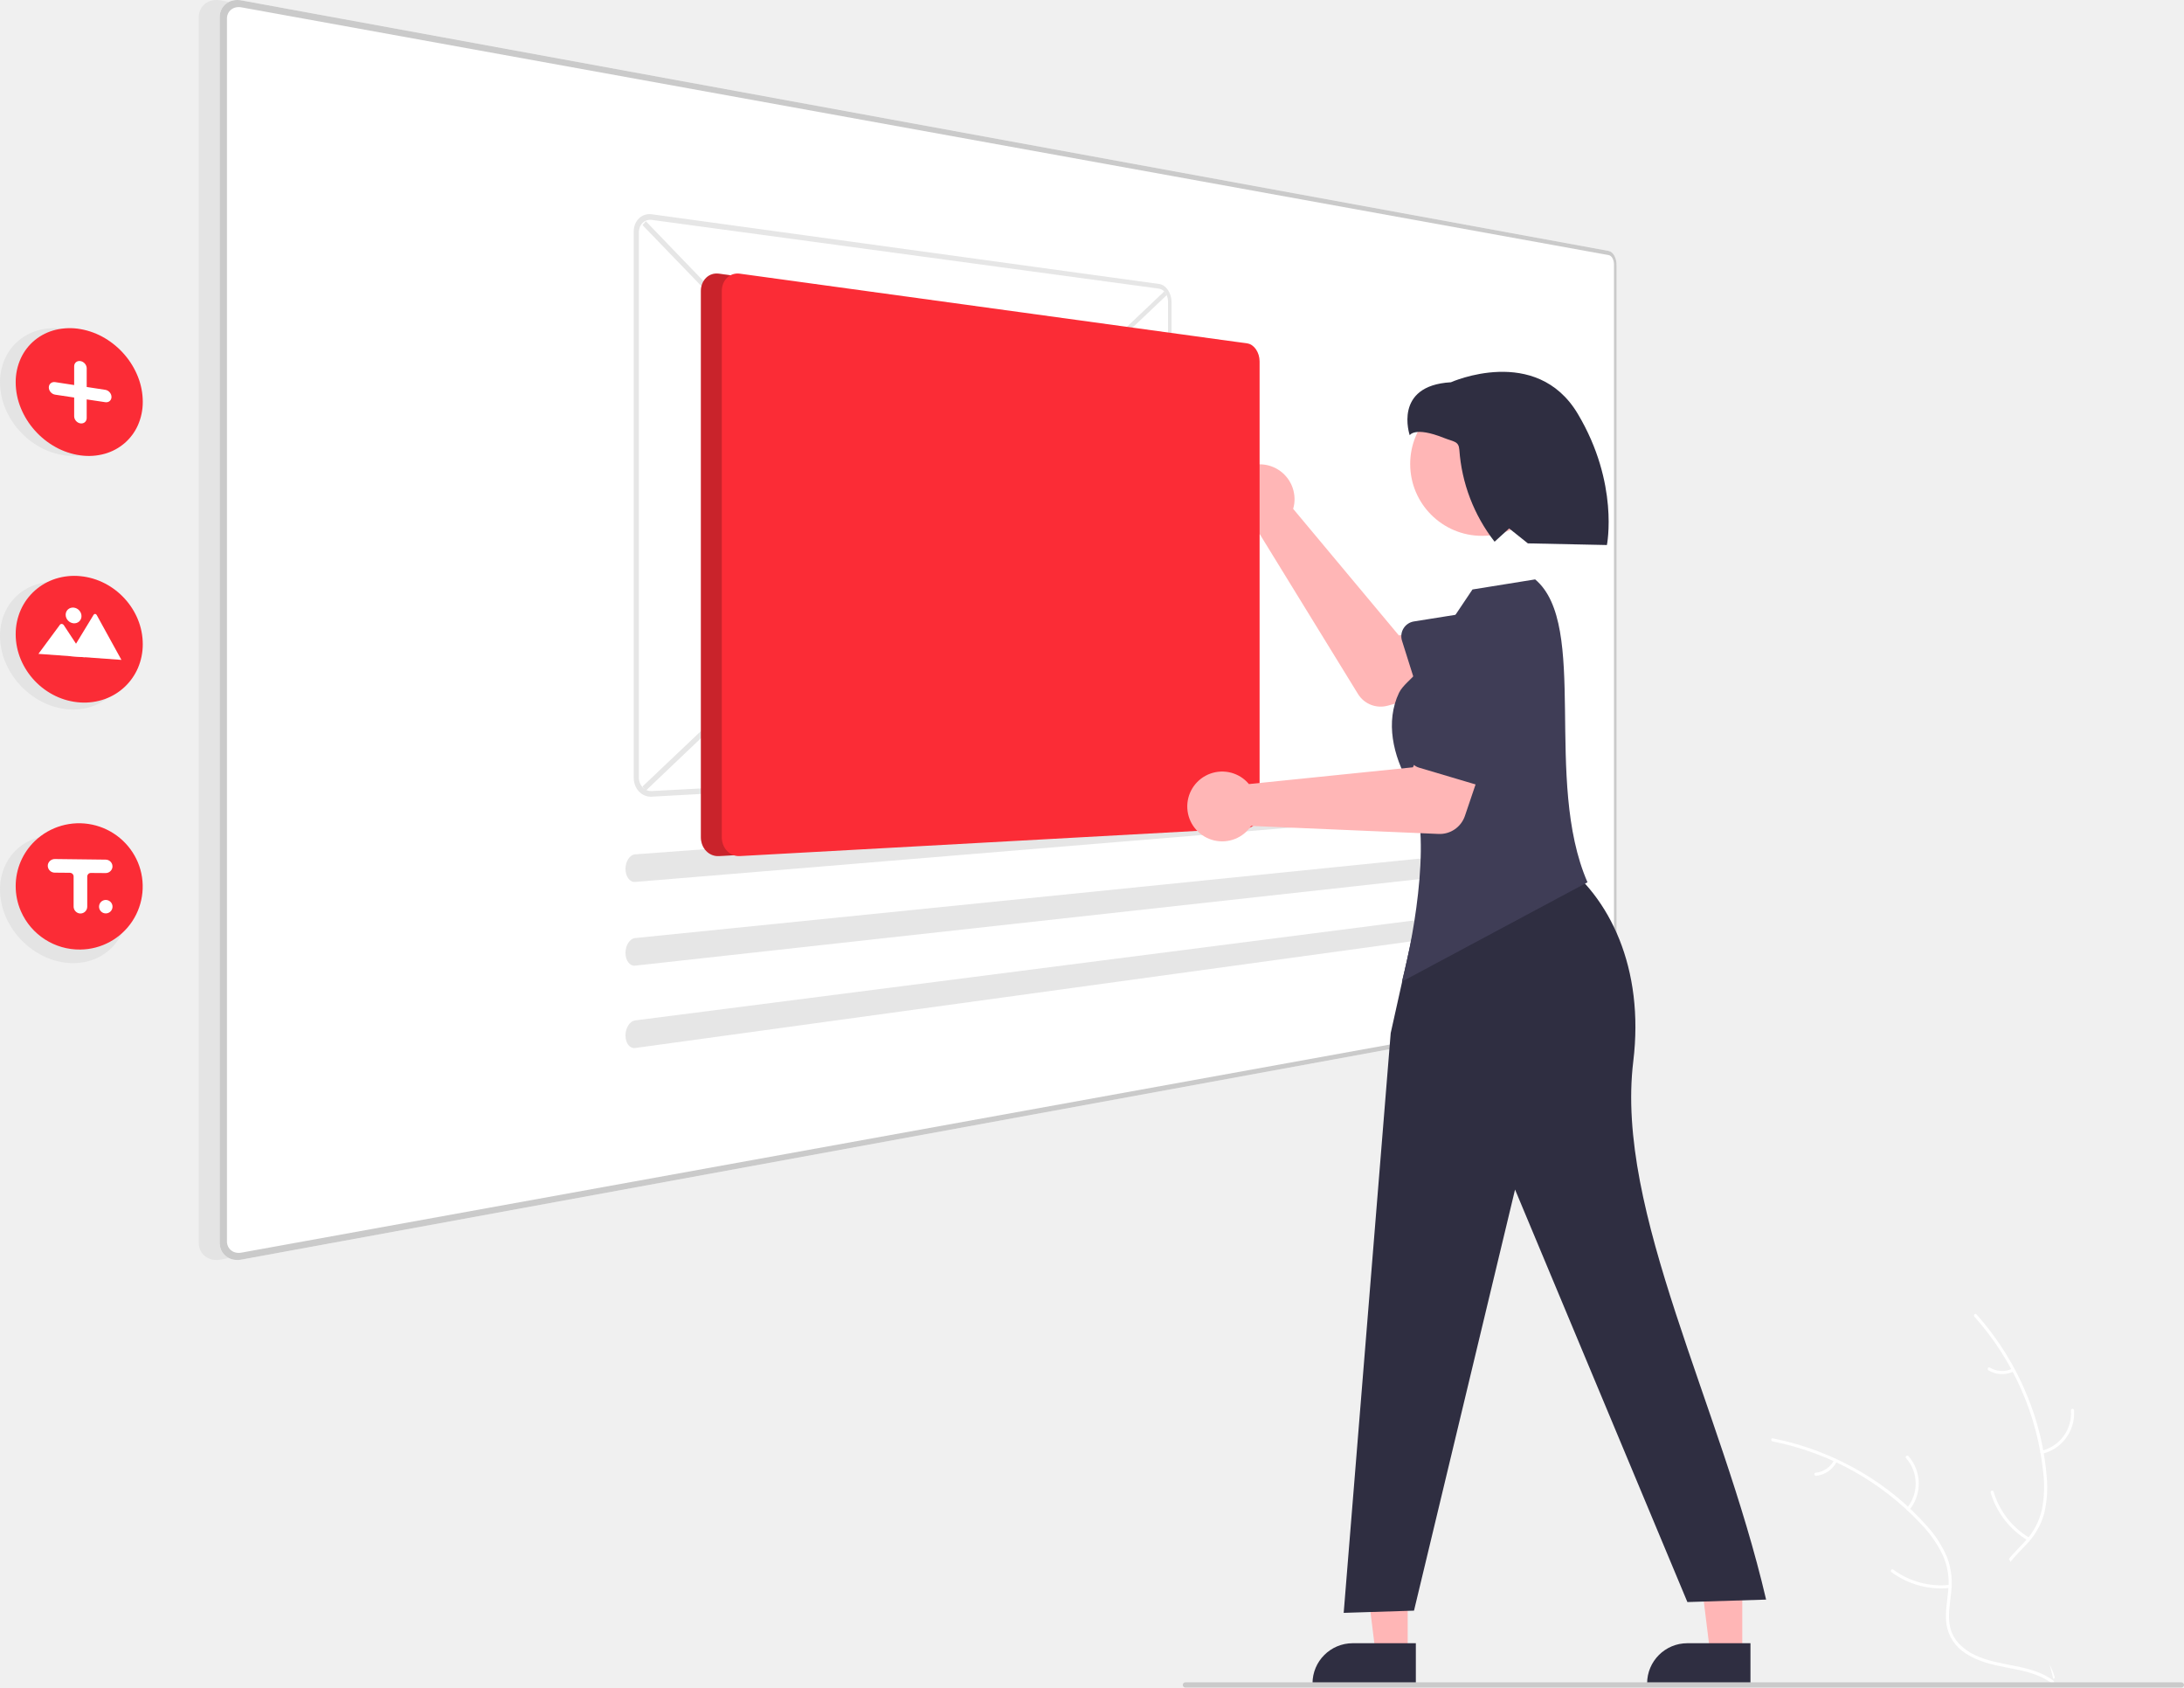
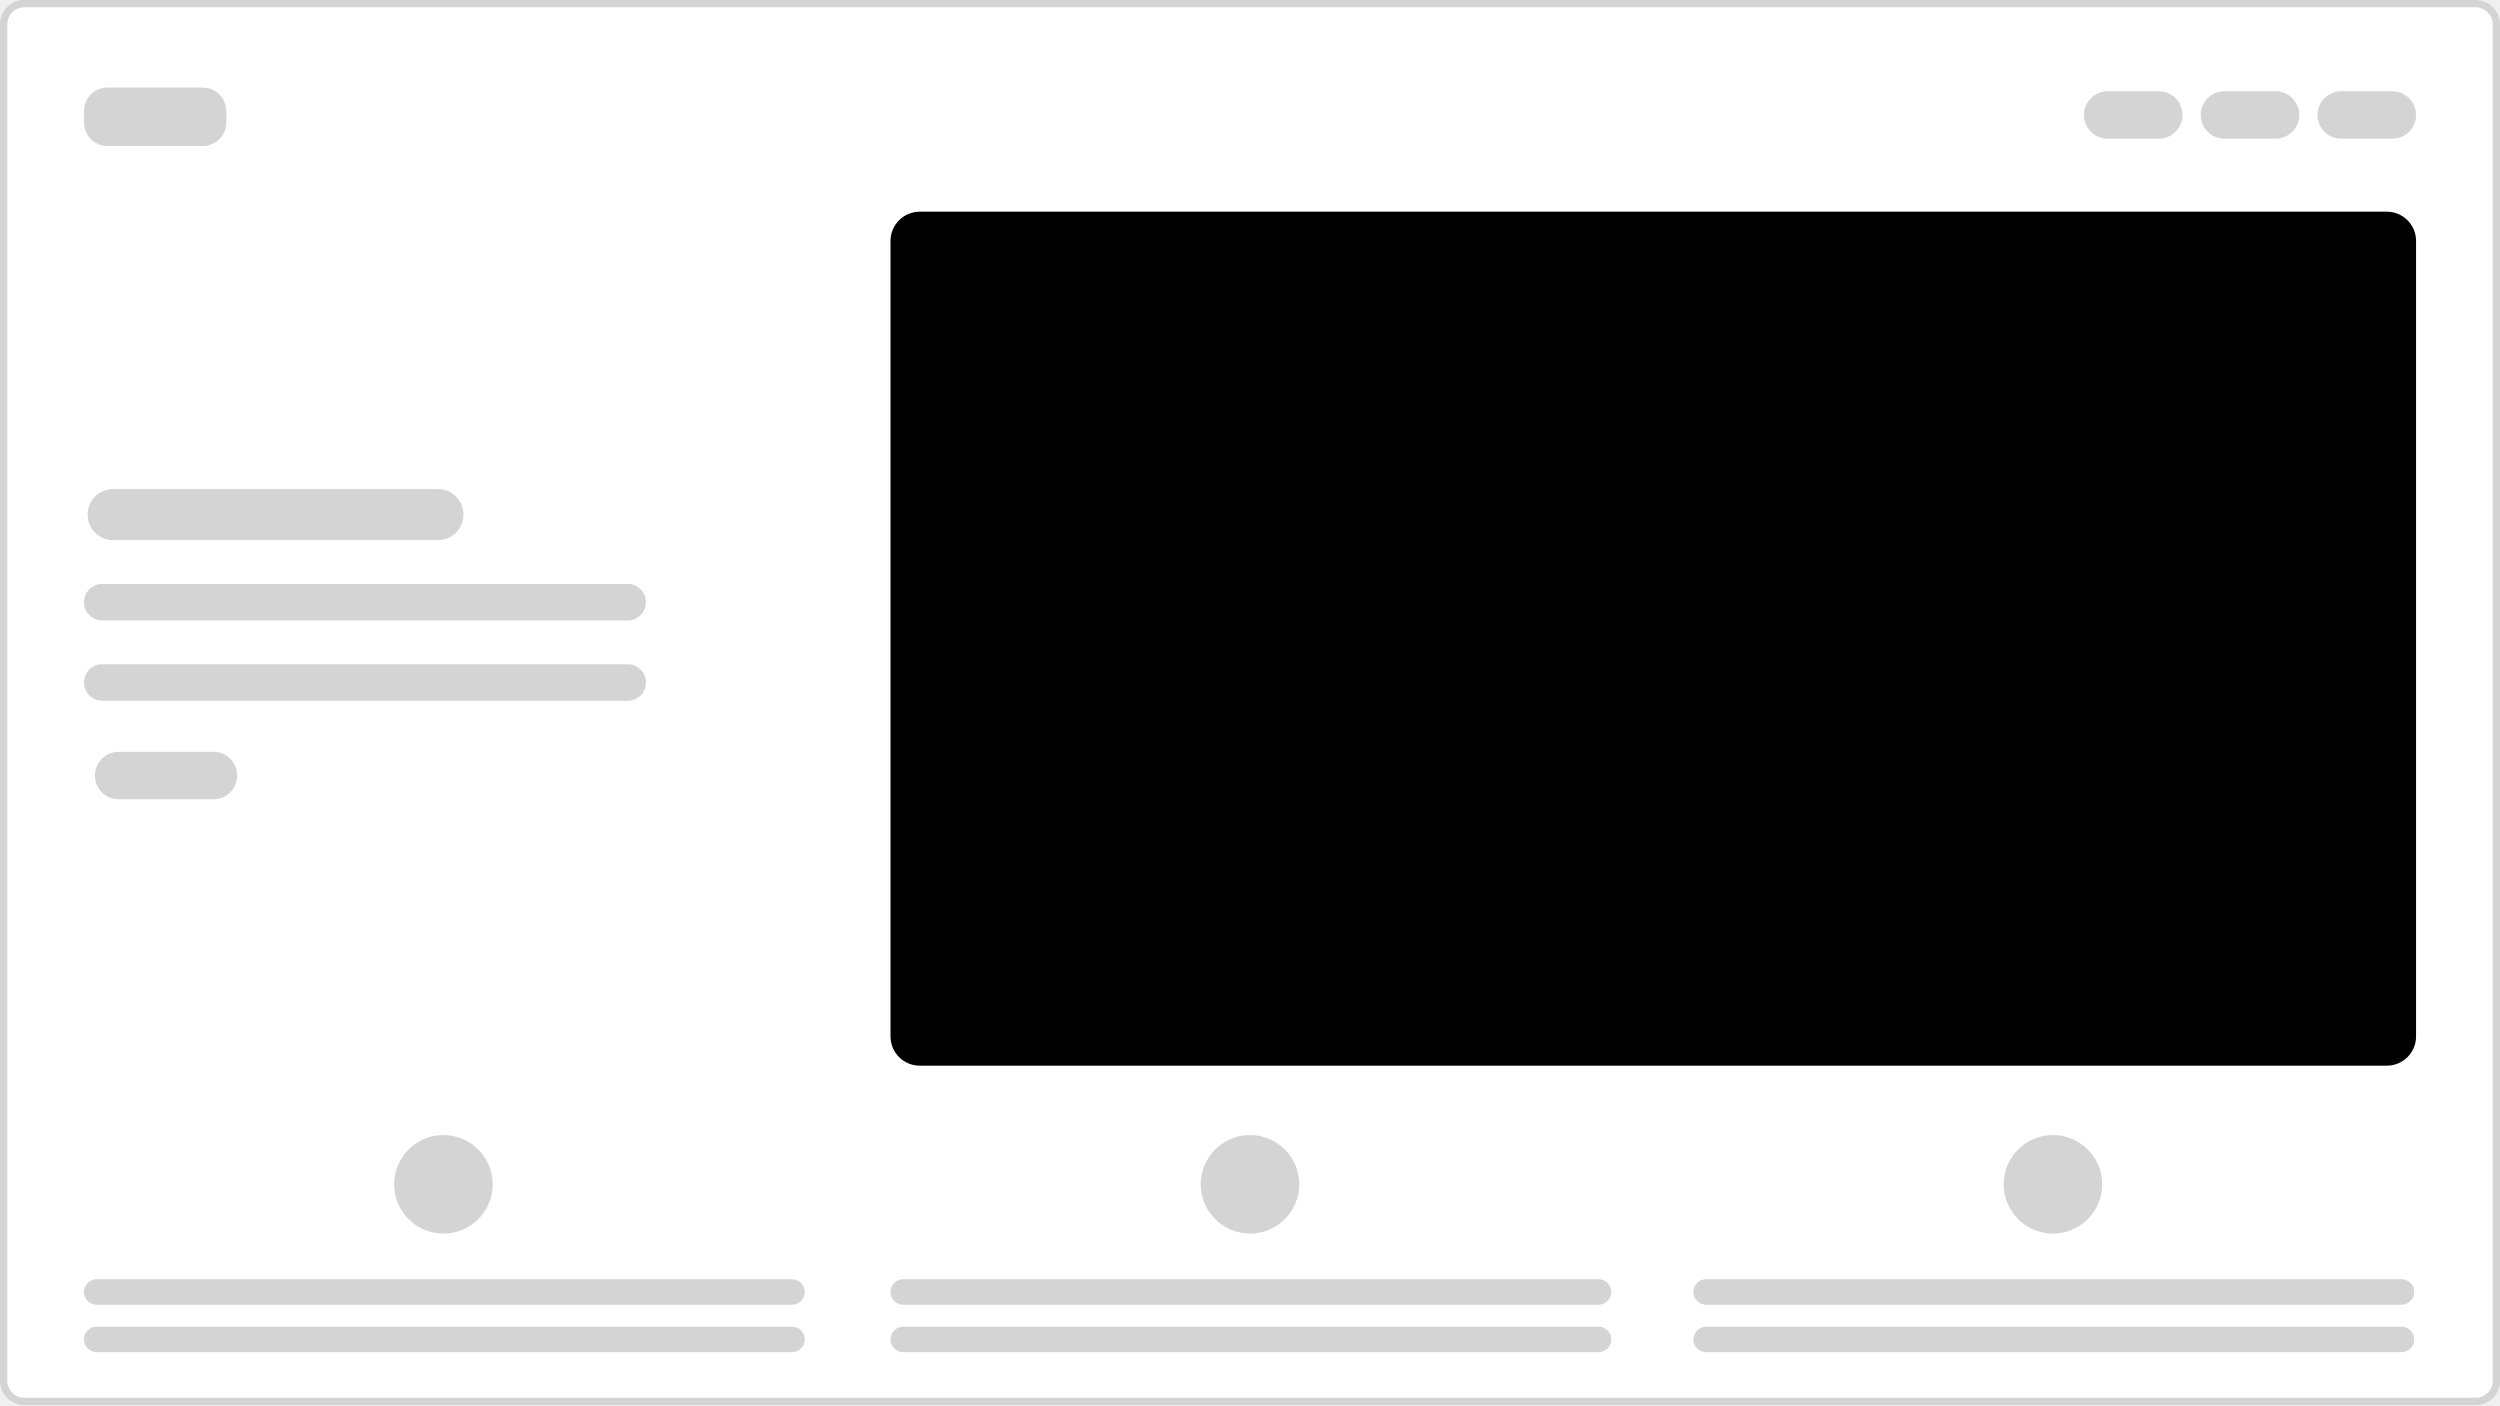
- <svg xmlns="http://www.w3.org/2000/svg" width="835.459" height="645.47" viewBox="0 0 835.459 645.47" role="img" artist="Katerina Limpitsouni" source="https://undraw.co/">
-   <path d="M983.112,692.03c-3.318-26.678-19.851-52.964-45.294-61.646a123.863,123.863,0,0,1-.006,85.04c-3.91,10.575-9.359,21.93-5.682,32.589,2.288,6.632,7.886,11.706,14.142,14.878,6.257,3.173,13.202,4.685,20.059,6.167l1.35,1.116C978.566,745.594,986.429,718.708,983.112,692.03Z" transform="translate(-182.2707 -127.2652)" fill="#f0f0f0" />
-   <path d="M937.565,630.889a105.87,105.87,0,0,1,26.319,59.583,45.591,45.591,0,0,1-.519,14.275,26.149,26.149,0,0,1-6.503,12.128c-2.931,3.221-6.303,6.175-8.4,10.052a16.011,16.011,0,0,0-.782,13.071c1.852,5.311,5.501,9.64,9.218,13.749,4.126,4.563,8.484,9.236,10.238,15.285.213.733,1.337.36,1.125-.371-3.051-10.524-13.268-16.502-18.14-25.981-2.273-4.423-3.228-9.558-1.096-14.227,1.864-4.083,5.338-7.133,8.334-10.368a27.903,27.903,0,0,0,6.801-11.622,42.148,42.148,0,0,0,1.066-14.203,102.712,102.712,0,0,0-7.502-31.213,107.747,107.747,0,0,0-19.374-31.048c-.507-.567-1.287.325-.784.889Z" transform="translate(-182.2707 -127.2652)" fill="#fff" />
-   <path d="M963.565,683.302a15.884,15.884,0,0,0,12.091-16.639c-.06-.76-1.244-.702-1.184.059a14.708,14.708,0,0,1-11.279,15.455c-.742.176-.366,1.3.371,1.125Z" transform="translate(-182.2707 -127.2652)" fill="#fff" />
-   <path d="M958.563,715.438a30.615,30.615,0,0,1-13.671-17.632c-.215-.732-1.34-.36-1.125.371a31.844,31.844,0,0,0,14.264,18.319c.657.39,1.186-.671.533-1.058Z" transform="translate(-182.2707 -127.2652)" fill="#fff" />
-   <path d="M951.984,650.792a8.991,8.991,0,0,1-8.52-.433c-.652-.398-1.18.663-.533,1.058a10.075,10.075,0,0,0,9.425.499.612.612,0,0,0,.377-.748.595.595,0,0,0-.748-.377Z" transform="translate(-182.2707 -127.2652)" fill="#fff" />
-   <path d="M860.264,678.035c.4.26.8.52,1.2.79a118.407,118.407,0,0,1,15.14,11.82c.37.33.74.67,1.1,1.01a124.827,124.827,0,0,1,27.11,37.11,121.222,121.222,0,0,1,6.64,17.18c2.45,8.13,4.46,17.14,9.31,23.79a20.796,20.796,0,0,0,1.62,2h43.83c.1-.05.2-.09.3-.14l1.75.08c-.07-.31-.15-.63-.22-.94-.04-.18-.09-.36-.13-.54-.03-.12-.06-.24-.08-.35-.01-.04-.02-.08-.03-.11-.02-.11-.05-.21-.07-.31q-.66-2.685-1.36-5.37c0-.01,0-.01-.01-.02-3.59-13.63-8.35-27.08-15-39.38-.2-.37-.4-.75-.62-1.12a115.674,115.674,0,0,0-10.39-15.76,102.258,102.258,0,0,0-6.81-7.79,85.037,85.037,0,0,0-21.28-15.94c-15.72-8.3-33.92-11.48-50.72-6.41C861.114,677.765,860.694,677.895,860.264,678.035Z" transform="translate(-182.2707 -127.2652)" fill="#f0f0f0" />
-   <path d="M860.362,678.591A105.87,105.87,0,0,1,917.25,710.319a45.591,45.591,0,0,1,8.181,11.71A26.149,26.149,0,0,1,927.54,735.629c-.401,4.336-1.314,8.725-.655,13.084a16.011,16.011,0,0,0,7.245,10.907c4.676,3.126,10.197,4.385,15.638,5.429,6.042,1.159,12.335,2.267,17.377,6.04.611.457,1.285-.517.675-.974-8.773-6.566-20.529-5.188-30.126-9.823-4.478-2.163-8.332-5.688-9.441-10.699-.97-4.382-.033-8.909.412-13.296a27.903,27.903,0,0,0-1.567-13.374,42.148,42.148,0,0,0-7.7-11.981,102.712,102.712,0,0,0-24.782-20.406,107.747,107.747,0,0,0-34.163-13.126c-.746-.148-.832,1.035-.091,1.182Z" transform="translate(-182.2707 -127.2652)" fill="#fff" />
-   <path d="M912.678,704.786a15.884,15.884,0,0,0-.364-20.565c-.506-.57-1.416.189-.91.76a14.708,14.708,0,0,1,.299,19.13c-.486.587.491,1.259.974.675Z" transform="translate(-182.2707 -127.2652)" fill="#fff" />
-   <path d="M928.033,733.457a30.615,30.615,0,0,1-21.531-5.847c-.613-.455-1.286.519-.675.974a31.844,31.844,0,0,0,22.418,6.039c.759-.084.543-1.25-.212-1.166Z" transform="translate(-182.2707 -127.2652)" fill="#fff" />
-   <path d="M883.858,685.802a8.991,8.991,0,0,1-7.064,4.785c-.76.075-.543,1.24.212,1.166a10.075,10.075,0,0,0,7.826-5.276.612.612,0,0,0-.15-.824.595.595,0,0,0-.824.15Z" transform="translate(-182.2707 -127.2652)" fill="#fff" />
-   <path id="a0650842-7e0d-4738-afc6-e49dd139c2fd-3242" data-name="Path 1" d="M789.69,223.246l-523.083-95.836a8.036,8.036,0,0,0-3.22.038,6.641,6.641,0,0,0-2.642,1.234,6.214,6.214,0,0,0-1.788,2.227,6.938,6.938,0,0,0-.657,3.008v468.623a6.941,6.941,0,0,0,.655,3.009,6.214,6.214,0,0,0,1.786,2.228,6.641,6.641,0,0,0,2.641,1.236,8.034,8.034,0,0,0,3.22.04l523.088-95.837a2.475,2.475,0,0,0,1.163-.59,4.426,4.426,0,0,0,.947-1.2,6.729,6.729,0,0,0,.637-1.637,7.865,7.865,0,0,0,.234-1.9v-279.3a7.866,7.866,0,0,0-.233-1.905,6.736,6.736,0,0,0-.637-1.638,4.433,4.433,0,0,0-.947-1.2,2.479,2.479,0,0,0-1.163-.591Z" transform="translate(-182.2707 -127.2652)" fill="#e4e4e4" />
-   <path id="ab230013-2870-4714-bfc2-3c974790ba7e-3243" data-name="Path 1" d="M797.69,223.246l-523.083-95.836a8.036,8.036,0,0,0-3.22.038,6.641,6.641,0,0,0-2.642,1.234,6.214,6.214,0,0,0-1.788,2.227,6.938,6.938,0,0,0-.657,3.008v468.623a6.941,6.941,0,0,0,.655,3.009,6.214,6.214,0,0,0,1.786,2.228,6.641,6.641,0,0,0,2.641,1.236,8.034,8.034,0,0,0,3.22.04l523.088-95.837a2.475,2.475,0,0,0,1.163-.59,4.426,4.426,0,0,0,.947-1.2,6.729,6.729,0,0,0,.637-1.637,7.865,7.865,0,0,0,.234-1.9v-279.3a7.866,7.866,0,0,0-.233-1.905,6.736,6.736,0,0,0-.637-1.638,4.433,4.433,0,0,0-.947-1.2,2.479,2.479,0,0,0-1.163-.591Z" transform="translate(-182.2707 -127.2652)" fill="#fff" />
-   <path id="efb73e9a-ed9f-4c58-9f24-e2c56f2a395b-3244" data-name="Path 2" d="M797.69,223.246l-523.083-95.836a8.036,8.036,0,0,0-3.22.038,6.641,6.641,0,0,0-2.642,1.234,6.214,6.214,0,0,0-1.788,2.227,6.938,6.938,0,0,0-.657,3.008v468.623a6.941,6.941,0,0,0,.655,3.009,6.214,6.214,0,0,0,1.786,2.228,6.641,6.641,0,0,0,2.641,1.236,8.034,8.034,0,0,0,3.22.04l523.088-95.837a2.475,2.475,0,0,0,1.163-.59,4.426,4.426,0,0,0,.947-1.2,6.729,6.729,0,0,0,.637-1.637,7.865,7.865,0,0,0,.234-1.9v-279.3a7.866,7.866,0,0,0-.233-1.905,6.736,6.736,0,0,0-.637-1.638,4.433,4.433,0,0,0-.947-1.2,2.479,2.479,0,0,0-1.163-.591Zm1.99,284.812a5.247,5.247,0,0,1-.156,1.272,4.489,4.489,0,0,1-.425,1.093,2.95,2.95,0,0,1-.632.8,1.649,1.649,0,0,1-.775.392l-523.08,94.773a5.349,5.349,0,0,1-2.145-.03,4.426,4.426,0,0,1-1.757-.825,4.142,4.142,0,0,1-1.188-1.484,4.627,4.627,0,0,1-.436-2v-467.634a4.629,4.629,0,0,1,.435-2,4.143,4.143,0,0,1,1.187-1.486,4.423,4.423,0,0,1,1.756-.826,5.35,5.35,0,0,1,2.145-.031l523.083,94.776a1.648,1.648,0,0,1,.775.392,2.95,2.95,0,0,1,.632.8,4.491,4.491,0,0,1,.426,1.092,5.244,5.244,0,0,1,.156,1.272v279.653Z" transform="translate(-182.2707 -127.2652)" fill="#cacaca" />
-   <path id="f96011ca-2547-471d-b877-843add24502e-3245" data-name="Path 3" d="M182.271,273.534a21.866,21.866,0,0,1,1.981-9.268,19.536,19.536,0,0,1,5.372-6.926,20.088,20.088,0,0,1,7.887-3.913,23.237,23.237,0,0,1,9.529-.287,27.514,27.514,0,0,1,9.389,3.485,30.257,30.257,0,0,1,7.565,6.386,29.632,29.632,0,0,1,5.05,8.378,26.08,26.08,0,0,1,1.842,9.518,21.937,21.937,0,0,1-1.842,8.96,19.59,19.59,0,0,1-5.05,6.846,19.937,19.937,0,0,1-7.565,4.092,22.86,22.86,0,0,1-9.389.638h0a27.188,27.188,0,0,1-9.524-3.184,30.185,30.185,0,0,1-7.884-6.305,29.778,29.778,0,0,1-5.373-8.553A26.191,26.191,0,0,1,182.271,273.534Z" transform="translate(-182.2707 -127.2652)" fill="#e4e4e4" />
-   <path id="e2afd39c-bfa9-4aab-9b72-f2692ed67225-3246" data-name="Path 3" d="M182.271,370.534a21.866,21.866,0,0,1,1.981-9.268,19.536,19.536,0,0,1,5.372-6.926,20.088,20.088,0,0,1,7.887-3.913,23.237,23.237,0,0,1,9.529-.287,27.514,27.514,0,0,1,9.389,3.485,30.257,30.257,0,0,1,7.565,6.386,29.632,29.632,0,0,1,5.05,8.378,26.08,26.08,0,0,1,1.842,9.518,21.937,21.937,0,0,1-1.842,8.96,19.59,19.59,0,0,1-5.05,6.846,19.937,19.937,0,0,1-7.565,4.092,22.86,22.86,0,0,1-9.389.638h0a27.188,27.188,0,0,1-9.524-3.184,30.185,30.185,0,0,1-7.884-6.305,29.778,29.778,0,0,1-5.373-8.553A26.191,26.191,0,0,1,182.271,370.534Z" transform="translate(-182.2707 -127.2652)" fill="#e4e4e4" />
-   <path id="a7f5fcd6-9ca6-43fc-9a19-c5543edb3dc0-3247" data-name="Path 3" d="M182.271,467.534a21.866,21.866,0,0,1,1.981-9.268,19.536,19.536,0,0,1,5.372-6.926,20.088,20.088,0,0,1,7.887-3.913,23.237,23.237,0,0,1,9.529-.287,27.514,27.514,0,0,1,9.389,3.485,30.257,30.257,0,0,1,7.565,6.386,29.632,29.632,0,0,1,5.05,8.378,26.08,26.08,0,0,1,1.842,9.518,21.937,21.937,0,0,1-1.842,8.96,19.59,19.59,0,0,1-5.05,6.846,19.937,19.937,0,0,1-7.565,4.092,22.86,22.86,0,0,1-9.389.638h0a27.188,27.188,0,0,1-9.524-3.184,30.185,30.185,0,0,1-7.884-6.305,29.778,29.778,0,0,1-5.373-8.553A26.191,26.191,0,0,1,182.271,467.534Z" transform="translate(-182.2707 -127.2652)" fill="#e4e4e4" />
-   <path id="bf82177c-c5c5-4721-a492-d21e500fa887-3248" data-name="Path 3" d="M188.271,273.534a21.866,21.866,0,0,1,1.981-9.268,19.536,19.536,0,0,1,5.372-6.926,20.088,20.088,0,0,1,7.887-3.913,23.237,23.237,0,0,1,9.529-.287,27.514,27.514,0,0,1,9.389,3.485,30.257,30.257,0,0,1,7.565,6.386,29.632,29.632,0,0,1,5.05,8.378,26.08,26.08,0,0,1,1.842,9.518,21.937,21.937,0,0,1-1.842,8.96,19.59,19.59,0,0,1-5.05,6.846,19.937,19.937,0,0,1-7.565,4.092,22.86,22.86,0,0,1-9.389.638h0a27.188,27.188,0,0,1-9.524-3.184,30.185,30.185,0,0,1-7.884-6.305,29.778,29.778,0,0,1-5.373-8.553A26.191,26.191,0,0,1,188.271,273.534Z" transform="translate(-182.2707 -127.2652)" fill="#fb2c36" />
-   <path id="fe313e0a-2048-439a-a54e-0e20ebfa32da-3249" data-name="Path 4" d="M188.271,369.873a22.865,22.865,0,0,1,1.981-9.418,21.7,21.7,0,0,1,5.372-7.32,21.994,21.994,0,0,1,7.887-4.5,23.587,23.587,0,0,1,9.529-.991,25.758,25.758,0,0,1,9.389,2.791,27.178,27.178,0,0,1,7.565,5.827,26.864,26.864,0,0,1,5.05,8,25.028,25.028,0,0,1,1.841,9.393,22.9,22.9,0,0,1-1.842,9.1,21.766,21.766,0,0,1-12.615,11.87,23.394,23.394,0,0,1-9.389,1.331h0a25.609,25.609,0,0,1-9.524-2.48,27.214,27.214,0,0,1-13.255-13.885A25.1,25.1,0,0,1,188.271,369.873Z" transform="translate(-182.2707 -127.2652)" fill="#fb2c36" />
-   <path id="bd4ad8d1-9beb-4dfd-9043-04087d822fa4-3250" data-name="Path 5" d="M188.271,466.212a23.912,23.912,0,0,1,7.353-17.281,24.417,24.417,0,0,1,39.415,8.223,24.109,24.109,0,0,1-21.999,33.304h0a24.465,24.465,0,0,1-22.78-14.675A24.029,24.029,0,0,1,188.271,466.212Z" transform="translate(-182.2707 -127.2652)" fill="#fb2c36" />
-   <path id="a8cdce74-e5d0-4904-9e42-fa7998d61cd8-3251" data-name="Path 6" d="M203.38,273.424l7.262,1.116v-7.16a2.154,2.154,0,0,1,.186-.9,1.91,1.91,0,0,1,.513-.678,1.955,1.955,0,0,1,.762-.391,2.269,2.269,0,0,1,.933-.04,2.713,2.713,0,0,1,.933.334,3.01,3.01,0,0,1,.762.63,2.959,2.959,0,0,1,.515.837,2.59,2.59,0,0,1,.191.955v7.15l7.124,1.093a2.641,2.641,0,0,1,.918.327,2.947,2.947,0,0,1,1.254,1.448,2.573,2.573,0,0,1,.185.947,2.16,2.16,0,0,1-.185.891,1.917,1.917,0,0,1-.5.674,1.941,1.941,0,0,1-.749.394,2.221,2.221,0,0,1-.918.048l-7.134-1.067v7.134a2.17,2.17,0,0,1-.188.9,1.95,1.95,0,0,1-.512.683,1.99,1.99,0,0,1-.76.4,2.274,2.274,0,0,1-.932.054,2.676,2.676,0,0,1-.934-.32,2.947,2.947,0,0,1-.763-.62,2.9,2.9,0,0,1-.515-.832,2.566,2.566,0,0,1-.186-.957v-7.16l-7.262-1.09a2.75,2.75,0,0,1-.948-.331,3.023,3.023,0,0,1-.775-.631,2.95,2.95,0,0,1-.523-.838,2.58,2.58,0,0,1-.192-.967,2.16,2.16,0,0,1,.192-.907,1.941,1.941,0,0,1,.523-.684,2.005,2.005,0,0,1,.775-.4A2.325,2.325,0,0,1,203.38,273.424Z" transform="translate(-182.2707 -127.2652)" fill="#fff" />
-   <path id="b7a04d04-cd1f-49a6-9e27-762621fbfe12-3252" data-name="Path 7" d="M208.477,378.198l20.166,1.462h.074l-9.457-17.17a.756.756,0,0,0-.245-.268.736.736,0,0,0-.161-.081.7.7,0,0,0-.177-.039.652.652,0,0,0-.176.008.614.614,0,0,0-.161.054.589.589,0,0,0-.245.227l-6.435,10.578-.31.509Z" transform="translate(-182.2707 -127.2652)" fill="#fff" />
-   <path id="aee7be29-824b-4068-b60b-6c8751f56236-3253" data-name="Path 8" d="M196.968,377.363l17.792,1.29-3.41-5.176-.246-.374-4.472-6.789a1.021,1.021,0,0,0-.291-.262,1.001,1.001,0,0,0-.173-.082.963.963,0,0,0-.192-.047.917.917,0,0,0-.191-.007.876.876,0,0,0-.183.032.83.83,0,0,0-.169.07.806.806,0,0,0-.15.106l-.015.018-.019.018-.015.019-.015.019Z" transform="translate(-182.2707 -127.2652)" fill="#fff" />
-   <path id="ba3c0334-c882-4ee2-a1c6-8432d6f0f237-3254" data-name="Ellipse 1" d="M210.423,359.664a3.219,3.219,0,0,1,1.177.336,3.415,3.415,0,0,1,.959.725,3.373,3.373,0,0,1,.646,1.008,3.119,3.119,0,0,1,.237,1.186,2.827,2.827,0,0,1-.237,1.146,2.671,2.671,0,0,1-.646.9,2.708,2.708,0,0,1-.959.563,2.92,2.92,0,0,1-1.177.139,3.216,3.216,0,0,1-1.179-.333,3.414,3.414,0,0,1-.964-.724,3.374,3.374,0,0,1-.651-1.01,3.12,3.12,0,0,1-.239-1.192,2.827,2.827,0,0,1,.239-1.15,2.671,2.671,0,0,1,.651-.9,2.71,2.71,0,0,1,.964-.558A2.924,2.924,0,0,1,210.423,359.664Z" transform="translate(-182.2707 -127.2652)" fill="#fff" />
-   <path id="a6488acd-751d-43fe-95e8-3811e87b97c8-3255" data-name="Rectangle 2" d="M428.034,428.109l199.68-189.457.856,1.5-199.288,189.56Z" transform="translate(-182.2707 -127.2652)" fill="#e6e6e6" />
-   <path id="f4872601-d834-4ac9-b8ed-95180004a4aa-3256" data-name="Rectangle 3" d="M428.066,213.376l1.252-1.5,199.234,206.825-.859,1.425Z" transform="translate(-182.2707 -127.2652)" fill="#e6e6e6" />
-   <path id="fd144007-5a21-49cb-9314-d281c54acffb-3257" data-name="Path 9" d="M625.694,235.886l-194.1-26.666a5.967,5.967,0,0,0-2.675.228,5.75,5.75,0,0,0-2.193,1.324,6.393,6.393,0,0,0-1.485,2.2,7.6,7.6,0,0,0-.547,2.878v208.94a7.948,7.948,0,0,0,.547,2.92,7.15,7.15,0,0,0,1.484,2.328,6.423,6.423,0,0,0,2.193,1.5,6.153,6.153,0,0,0,2.675.448l194.101-10.69a3.936,3.936,0,0,0,1.845-.6,5.323,5.323,0,0,0,1.5-1.421,7.089,7.089,0,0,0,1.01-2.037,8.192,8.192,0,0,0,.371-2.446v-172.02a8.5,8.5,0,0,0-.371-2.477,7.807,7.807,0,0,0-1.01-2.12,6.016,6.016,0,0,0-1.5-1.545A4.253,4.253,0,0,0,625.694,235.886Zm-194.1,193.95a4.394,4.394,0,0,1-1.909-.324,4.589,4.589,0,0,1-1.564-1.074,5.109,5.109,0,0,1-1.058-1.666,5.679,5.679,0,0,1-.39-2.083v-208.58a5.431,5.431,0,0,1,.39-2.051,4.569,4.569,0,0,1,1.058-1.574,4.108,4.108,0,0,1,1.564-.945,4.259,4.259,0,0,1,1.909-.167l194.1,26.305a3.035,3.035,0,0,1,1.319.532,4.294,4.294,0,0,1,1.074,1.1,5.575,5.575,0,0,1,.723,1.515,6.07,6.07,0,0,1,.266,1.771v172.267a5.854,5.854,0,0,1-.266,1.75,5.063,5.063,0,0,1-.723,1.456,3.8,3.8,0,0,1-1.074,1.014,2.809,2.809,0,0,1-1.319.423Z" transform="translate(-182.2707 -127.2652)" fill="#e6e6e6" />
-   <g id="b5e30cc8-5ae1-449e-85b5-4004b80a7a56" data-name="b12ed9b2-cc32-4c4f-a9d5-2d1deb4d0e3e">
-     <path id="a649d73e-ec59-4c3e-8cce-1f940f947e89-3258" data-name="Path 14" d="M425.164,454.051a2.96,2.96,0,0,0-1.427.554,4.493,4.493,0,0,0-1.158,1.251,6.417,6.417,0,0,0-.772,1.758,7.545,7.545,0,0,0-.267,2.082,7.013,7.013,0,0,0,.3,1.987,5.277,5.277,0,0,0,.78,1.58,3.515,3.515,0,0,0,1.147,1.023,2.6,2.6,0,0,0,1.4.315l339.804-28.137a1.164,1.164,0,0,0,.718-.329,2.717,2.717,0,0,0,.59-.828,5.284,5.284,0,0,0,.4-1.2,7.289,7.289,0,0,0,.156-1.458,7.068,7.068,0,0,0-.132-1.445,4.807,4.807,0,0,0-.384-1.169,2.339,2.339,0,0,0-.574-.779,1.046,1.046,0,0,0-.714-.264h-.06Z" transform="translate(-182.2707 -127.2652)" fill="#e6e6e6" />
-   </g>
-   <g id="a3d56c43-6c72-48a5-a1aa-00d4337a9f01" data-name="e10bb4bc-6df1-41b6-ac46-84090840b498">
-     <path id="fcd1be7c-dd66-4ef0-bebb-a6cb75017f49-3259" data-name="Path 15" d="M425.164,486.071a3.043,3.043,0,0,0-1.427.593,4.679,4.679,0,0,0-1.158,1.278,6.612,6.612,0,0,0-.772,1.779,7.623,7.623,0,0,0-.267,2.095,6.927,6.927,0,0,0,.3,1.979,5.107,5.107,0,0,0,.78,1.559,3.376,3.376,0,0,0,1.145.991,2.556,2.556,0,0,0,1.4.277l339.806-37.486a1.2,1.2,0,0,0,.718-.349,2.824,2.824,0,0,0,.59-.845,5.418,5.418,0,0,0,.4-1.216,7.352,7.352,0,0,0,.156-1.463,7.015,7.015,0,0,0-.132-1.442,4.692,4.692,0,0,0-.384-1.158,2.249,2.249,0,0,0-.577-.76,1.021,1.021,0,0,0-.714-.245h-.06Z" transform="translate(-182.2707 -127.2652)" fill="#e6e6e6" />
-   </g>
-   <g id="b86b841b-6efa-4245-8922-ec58e5370162" data-name="e3c0a870-6a35-4470-a43f-0902a465f5fb">
-     <path id="f8e452a4-70d1-4eed-9ead-ca836e74dca4-3260" data-name="Path 16" d="M425.164,517.573a3.132,3.132,0,0,0-1.427.632,4.868,4.868,0,0,0-1.158,1.31,6.81,6.81,0,0,0-.772,1.8,7.701,7.701,0,0,0-.267,2.101,6.843,6.843,0,0,0,.3,1.97,4.944,4.944,0,0,0,.78,1.538,3.246,3.246,0,0,0,1.145.96,2.519,2.519,0,0,0,1.4.239l339.806-46.683a1.238,1.238,0,0,0,.718-.368,2.934,2.934,0,0,0,.59-.861,5.548,5.548,0,0,0,.4-1.227,7.415,7.415,0,0,0,.156-1.467,6.961,6.961,0,0,0-.132-1.438,4.578,4.578,0,0,0-.384-1.148,2.163,2.163,0,0,0-.577-.744 1.0 1,0,0,0-.714-.226h-.06Z" transform="translate(-182.2707 -127.2652)" fill="#e6e6e6" />
-   </g>
-   <path id="fb3cf623-4c27-484d-8f36-79433da26778-3261" data-name="Path 17" d="M222.734,456.066l-19.398-.232a2.761,2.761,0,0,0-.954.135,2.726,2.726,0,0,0-.823.437,2.681,2.681,0,0,0-.624.687,2.653,2.653,0,0,0-.355.883,2.579,2.579,0,0,0,.057,1.124,2.615,2.615,0,0,0,.21.527,2.659,2.659,0,0,0,.743.873,2.694,2.694,0,0,0,1.605.547l5.834.053a1.413,1.413,0,0,1,1.29.857,1.379,1.379,0,0,1,.11.541v11.444a2.665,2.665,0,0,0,.594,1.739,2.692,2.692,0,0,0,1.579.95,2.613,2.613,0,0,0,2.8-1.472,2.581,2.581,0,0,0,.242-1.089v-11.54a1.371,1.371,0,0,1,1.372-1.37l.013 0,5.573.044a2.629,2.629,0,0,0,2.663-2.113,2.601,2.601,0,0,0-2.531-3.025Z" transform="translate(-182.2707 -127.2652)" fill="#fff" />
-   <path id="a62d2508-f0bf-44ee-9014-84ffc49b2c41-3262" data-name="Ellipse 2" d="M222.735,471.484a2.575,2.575,0,1,1-2.371,1.573A2.567,2.567,0,0,1,222.735,471.484Z" transform="translate(-182.2707 -127.2652)" fill="#fff" />
-   <path d="M677.383,319.825a13.389,13.389,0,0,1-.433,2.063l40.436,48.416,15.102-2.602,6.906,22.278-26.287,7.205a10.176,10.176,0,0,1-11.359-4.485l-37.581-61.139a13.352,13.352,0,1,1,13.216-11.736Z" transform="translate(-182.2707 -127.2652)" fill="#ffb6b6" />
-   <path d="M719.176,367.605a5.718,5.718,0,0,1,3.966-2.643l28.369-4.524a15.896,15.896,0,0,1,9.65,30.292L735.241,403.332a5.724,5.724,0,0,1-7.961-3.426l-8.694-27.57A5.717,5.717,0,0,1,719.176,367.605Z" transform="translate(-182.2707 -127.2652)" fill="#3f3d56" />
-   <polygon points="538.487 632.518 526.227 632.518 520.395 585.23 538.489 585.231 538.487 632.518" fill="#ffb6b6" />
-   <path d="M723.884,771.668l-39.531-.001v-.5a15.387,15.387,0,0,1,15.386-15.386h.001l24.144.001Z" transform="translate(-182.2707 -127.2652)" fill="#2f2e41" />
-   <polygon points="666.487 632.518 654.227 632.518 648.395 585.23 666.489 585.231 666.487 632.518" fill="#ffb6b6" />
-   <path d="M851.884,771.668l-39.531-.001v-.5a15.387,15.387,0,0,1,15.386-15.386h.001l24.144.001Z" transform="translate(-182.2707 -127.2652)" fill="#2f2e41" />
-   <path d="M725.544,471.735l53.125-15.352c19.353,13.727,32.715,41.24,28.388,76.839-6.974,57.368,33.399,131.13,50.811,205.869L827.76,740.037,761.831,582.257,723.178,743.322l-26.896.845,17.986-221.769Z" transform="translate(-182.2707 -127.2652)" fill="#2f2e41" />
-   <circle cx="566.93" cy="177.474" r="27.482" fill="#ffb6b6" />
-   <path d="M721.238,426.942c-6.074-10.663-9.076-23.613-3.789-34.687,1.331-2.788,4.961-5.424,6.861-7.861l21.234-31.659,23.976-3.857c20.749,17.402,3.024,76.857,20.024,115.857l-71,38C723.619,483.353,730.469,443.146,721.238,426.942Z" transform="translate(-182.2707 -127.2652)" fill="#3f3d56" />
-   <path d="M721.544,293.735s1.861-3.447,13,1c3.899,1.556,5.727,1.199,5.98,4.585a64.621,64.621,0,0,0,13.396,35.034l.085.109,5.569-5.082,7.161,5.717,30.234.635s4.774-23.505-11.139-50.186-48.533-12.07-48.533-12.07C715.02,274.749,721.544,293.735,721.544,293.735Z" transform="translate(-182.2707 -127.2652)" fill="#2f2e41" />
-   <path id="e3bc2865-e5cc-42bd-b905-26cd15d9eaa8-3263" data-name="Path 9" d="M651.385,258.607l-194.1-26.666a5.967,5.967,0,0,0-2.675.228,5.75,5.75,0,0,0-2.193,1.324,6.393,6.393,0,0,0-1.485,2.2,7.6,7.6,0,0,0-.547,2.878v208.94a7.948,7.948,0,0,0,.547,2.92,7.15,7.15,0,0,0,1.484,2.328,6.423,6.423,0,0,0,2.193,1.5,6.153,6.153,0,0,0,2.675.448l194.101-10.69a3.936,3.936,0,0,0,1.845-.6,5.323,5.323,0,0,0,1.5-1.421,7.089,7.089,0,0,0,1.01-2.037,8.192,8.192,0,0,0,.371-2.446v-172.02a8.5,8.5,0,0,0-.371-2.477,7.807,7.807,0,0,0-1.01-2.12,6.016,6.016,0,0,0-1.5-1.545A4.253,4.253,0,0,0,651.385,258.607Z" transform="translate(-182.2707 -127.2652)" fill="#fb2c36" />
-   <path id="b68ff6b4-7e21-4c16-926b-abc7c0c87ae6-3264" data-name="Path 9" d="M651.385,258.607l-194.1-26.666a5.967,5.967,0,0,0-2.675.228,5.75,5.75,0,0,0-2.193,1.324,6.393,6.393,0,0,0-1.485,2.2,7.6,7.6,0,0,0-.547,2.878v208.94a7.948,7.948,0,0,0,.547,2.92,7.15,7.15,0,0,0,1.484,2.328,6.423,6.423,0,0,0,2.193,1.5,6.153,6.153,0,0,0,2.675.448l194.101-10.69a3.936,3.936,0,0,0,1.845-.6,5.323,5.323,0,0,0,1.5-1.421,7.089,7.089,0,0,0,1.01-2.037,8.192,8.192,0,0,0,.371-2.446v-172.02a8.5,8.5,0,0,0-.371-2.477,7.807,7.807,0,0,0-1.01-2.12,6.016,6.016,0,0,0-1.5-1.545A4.253,4.253,0,0,0,651.385,258.607Z" transform="translate(-182.2707 -127.2652)" opacity="0.2" />
-   <path id="b6d259d0-7a66-4dd7-a2f5-b1dbe4f4dee1-3265" data-name="Path 9" d="M659.385,258.607l-194.1-26.666a5.967,5.967,0,0,0-2.675.228,5.75,5.75,0,0,0-2.193,1.324,6.393,6.393,0,0,0-1.485,2.2,7.6,7.6,0,0,0-.547,2.878v208.94a7.948,7.948,0,0,0,.547,2.92,7.15,7.15,0,0,0,1.484,2.328,6.423,6.423,0,0,0,2.193,1.5,6.153,6.153,0,0,0,2.675.448l194.101-10.69a3.936,3.936,0,0,0,1.845-.6,5.323,5.323,0,0,0,1.5-1.421,7.089,7.089,0,0,0,1.01-2.037,8.192,8.192,0,0,0,.371-2.446v-172.02a8.5,8.5,0,0,0-.371-2.477,7.807,7.807,0,0,0-1.01-2.12,6.016,6.016,0,0,0-1.5-1.545A4.253,4.253,0,0,0,659.385,258.607Z" transform="translate(-182.2707 -127.2652)" fill="#fb2c36" />
-   <path d="M658.552,425.648a13.389,13.389,0,0,1,1.468,1.514l62.753-6.415,6.295-13.972,22.328,6.745-8.741,25.817a10.176,10.176,0,0,1-10.074,6.903l-71.7-3.072a13.352,13.352,0,1,1-2.329-17.521Z" transform="translate(-182.2707 -127.2652)" fill="#ffb6b6" />
-   <path d="M721.538,417.753a5.718,5.718,0,0,1,.029-4.766l12.128-26.042a15.896,15.896,0,0,1,30.505,8.956l-4.063,28.533a5.724,5.724,0,0,1-7.295,4.68l-27.714-8.225A5.717,5.717,0,0,1,721.538,417.753Z" transform="translate(-182.2707 -127.2652)" fill="#3f3d56" />
-   <path d="M1016.729,772.735h-381a1,1,0,0,1,0-2h381a1,1,0,0,1,0,2Z" transform="translate(-182.2707 -127.2652)" fill="#cacaca" />
+ <svg xmlns="http://www.w3.org/2000/svg" width="685" height="385" viewBox="0 0 685 385" role="img" artist="Katerina Limpitsouni" source="https://undraw.co/">
+   <path d="m678.317,384H6.683c-3.134,0-5.683-2.549-5.683-5.683V6.683C1,3.549,3.549,1,6.683,1h671.635c3.134,0,5.683,2.549,5.683,5.683v371.635c0,3.134-2.549,5.683-5.683,5.683Z" fill="#fff" stroke-width="0" />
+   <path d="m678.317,384H6.683c-3.134,0-5.683-2.549-5.683-5.683V6.683C1,3.549,3.549,1,6.683,1h671.635c3.134,0,5.683,2.549,5.683,5.683v371.635c0,3.134-2.549,5.683-5.683,5.683Z" fill="none" stroke="#d4d4d4" stroke-miterlimit="10" stroke-width="2" />
+   <path d="m55.568,40h-26.137c-3.547,0-6.432-2.885-6.432-6.432v-3.137c0-3.547,2.885-6.432,6.432-6.432h26.137c3.547,0,6.432,2.885,6.432,6.432v3.137c0,3.547-2.885,6.432-6.432,6.432Z" fill="#d4d4d4" stroke-width="0" />
+   <path d="m591.5,38h-14c-3.584,0-6.5-2.916-6.5-6.5s2.916-6.5,6.5-6.5h14c3.584,0,6.5,2.916,6.5,6.5s-2.916,6.5-6.5,6.5Z" fill="#d4d4d4" stroke-width="0" />
+   <path d="m623.5,38h-14c-3.584,0-6.5-2.916-6.5-6.5s2.916-6.5,6.5-6.5h14c3.584,0,6.5,2.916,6.5,6.5s-2.916,6.5-6.5,6.5Z" fill="#d4d4d4" stroke-width="0" />
+   <path d="m655.5,38h-14c-3.584,0-6.5-2.916-6.5-6.5s2.916-6.5,6.5-6.5h14c3.584,0,6.5,2.916,6.5,6.5s-2.916,6.5-6.5,6.5Z" fill="#d4d4d4" stroke-width="0" />
+   <path d="m653.988,292H252.012c-4.418,0-8.012-3.594-8.012-8.012V66.012c0-4.418,3.594-8.012,8.012-8.012h401.977c4.418,0,8.012,3.594,8.012,8.012v217.977c0,4.418-3.594,8.012-8.012,8.012Z" fill="#000000" stroke-width="0" />
+   <path d="m120,148H31c-3.859,0-7-3.141-7-7s3.141-7,7-7h89c3.859,0,7,3.141,7,7s-3.141,7-7,7Z" fill="#d4d4d4" stroke-width="0" />
+   <path d="m172,170H28c-2.757,0-5-2.243-5-5s2.243-5,5-5h144c2.757,0,5,2.243,5,5s-2.243,5-5,5Z" fill="#d4d4d4" stroke-width="0" />
+   <path d="m172,192H28c-2.757,0-5-2.243-5-5s2.243-5,5-5h144c2.757,0,5,2.243,5,5s-2.243,5-5,5Z" fill="#d4d4d4" stroke-width="0" />
+   <path d="m121.5,338c-7.444,0-13.5-6.056-13.5-13.5s6.056-13.5,13.5-13.5,13.5,6.056,13.5,13.5-6.056,13.5-13.5,13.5Z" fill="#d4d4d4" stroke-width="0" />
+   <path d="m217,357.5H26.5c-1.93,0-3.5-1.57-3.5-3.5s1.57-3.5,3.5-3.5h190.5c1.93,0,3.5,1.57,3.5,3.5s-1.57,3.5-3.5,3.5Z" fill="#d4d4d4" stroke-width="0" />
+   <path d="m217,370.5H26.5c-1.93,0-3.5-1.57-3.5-3.5s1.57-3.5,3.5-3.5h190.5c1.93,0,3.5,1.57,3.5,3.5s-1.57,3.5-3.5,3.5Z" fill="#d4d4d4" stroke-width="0" />
+   <path d="m342.5,338c-7.444,0-13.5-6.056-13.5-13.5s6.056-13.5,13.5-13.5,13.5,6.056,13.5,13.5-6.056,13.5-13.5,13.5Z" fill="#d4d4d4" stroke-width="0" />
+   <path d="m438,357.5h-190.5c-1.93,0-3.5-1.57-3.5-3.5s1.57-3.5,3.5-3.5h190.5c1.93,0,3.5,1.57,3.5,3.5s-1.57,3.5-3.5,3.5Z" fill="#d4d4d4" stroke-width="0" />
+   <path d="m438,370.5h-190.5c-1.93,0-3.5-1.57-3.5-3.5s1.57-3.5,3.5-3.5h190.5c1.93,0,3.5,1.57,3.5,3.5s-1.57,3.5-3.5,3.5Z" fill="#d4d4d4" stroke-width="0" />
+   <path d="m562.5,338c-7.444,0-13.5-6.056-13.5-13.5s6.056-13.5,13.5-13.5,13.5,6.056,13.5,13.5-6.056,13.5-13.5,13.5Z" fill="#d4d4d4" stroke-width="0" />
+   <path d="m658,357.5h-190.5c-1.93,0-3.5-1.57-3.5-3.5s1.57-3.5,3.5-3.5h190.5c1.93,0,3.5,1.57,3.5,3.5s-1.57,3.5-3.5,3.5Z" fill="#d4d4d4" stroke-width="0" />
+   <path d="m658,370.5h-190.5c-1.93,0-3.5-1.57-3.5-3.5s1.57-3.5,3.5-3.5h190.5c1.93,0,3.5,1.57,3.5,3.5s-1.57,3.5-3.5,3.5Z" fill="#d4d4d4" stroke-width="0" />
+   <path d="m58.5,219h-26c-3.584,0-6.5-2.916-6.5-6.5s2.916-6.5,6.5-6.5h26c3.584,0,6.5,2.916,6.5,6.5s-2.916,6.5-6.5,6.5Z" fill="#d4d4d4" stroke-width="0" />
</svg>
